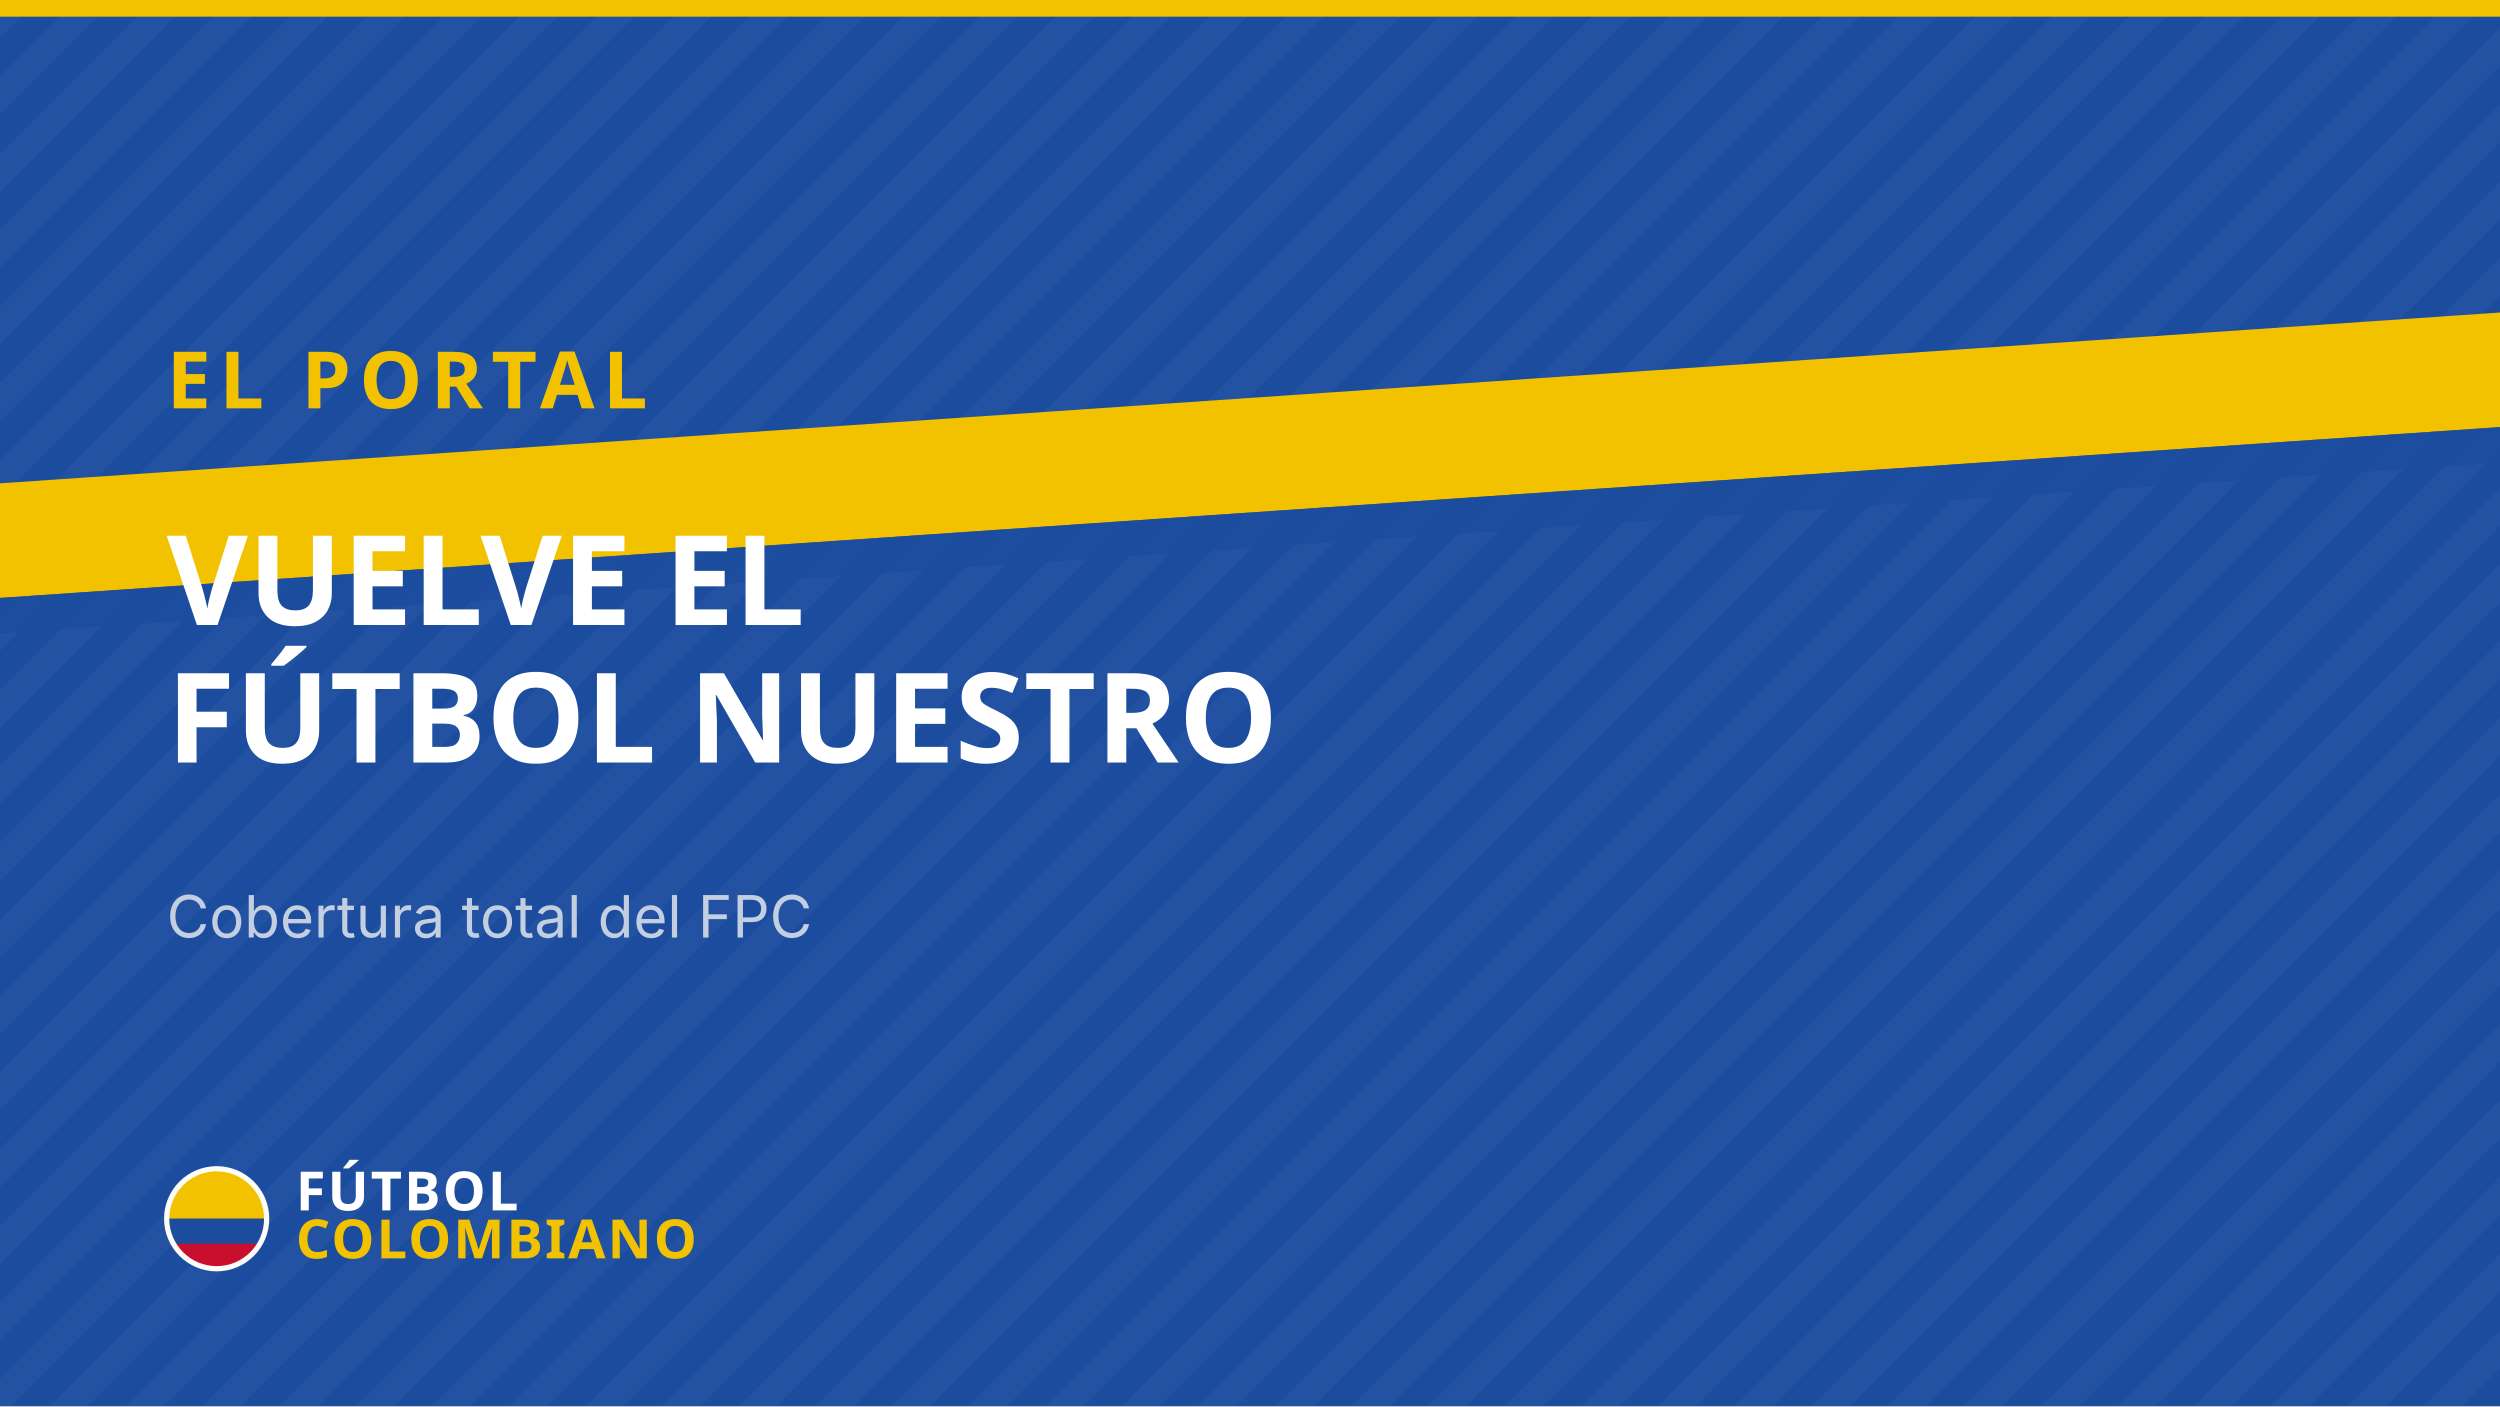
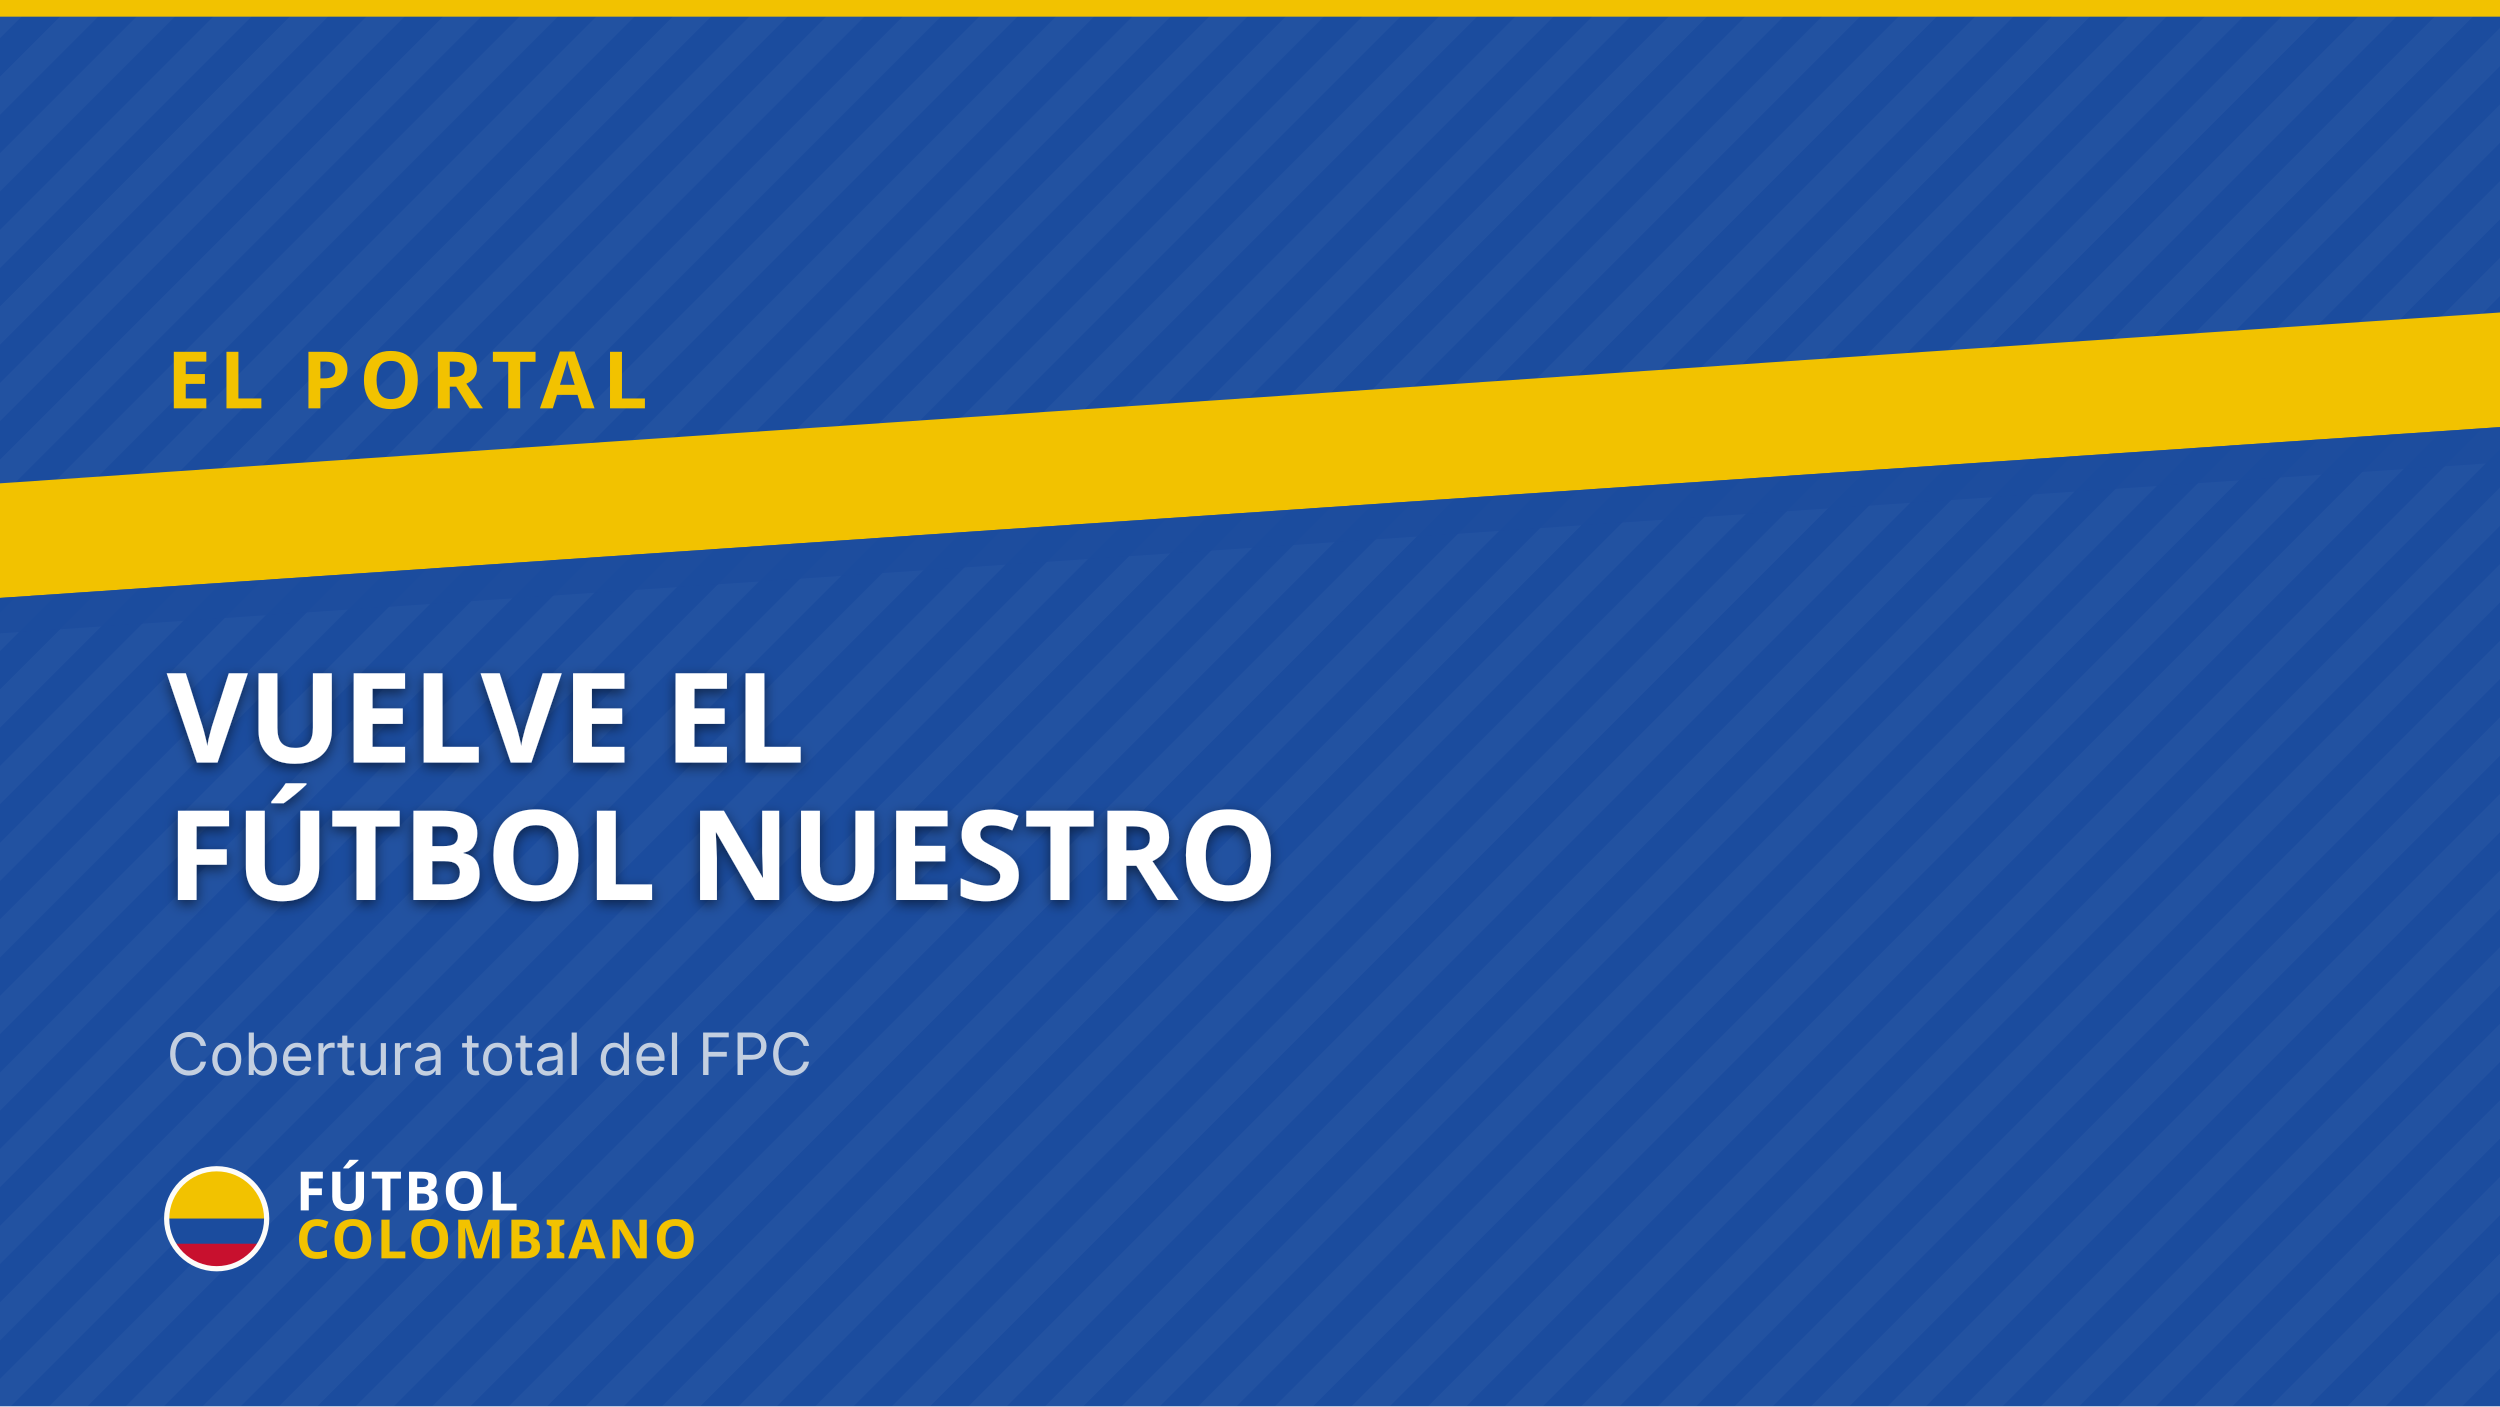
<svg xmlns="http://www.w3.org/2000/svg" viewBox="0 0 1200 675" width="1200" height="675">
  <defs>
+     <filter id="sombraTexto" x="-10%" y="-10%" width="120%" height="130%">
+       <feDropShadow dx="0" dy="2" stdDeviation="3" flood-color="#000000" flood-opacity="0.55" />
+     </filter>
    <pattern id="rayas" width="26" height="26" patternTransform="rotate(45)" patternUnits="userSpaceOnUse">
      <rect width="13" height="26" fill="#FFFFFF" opacity="0.035" />
    </pattern>
    <linearGradient id="fondoBase" x1="0" y1="0" x2="1" y2="1">
      <stop offset="0" stop-color="#12305C" />
      <stop offset="1" stop-color="#08172D" />
    </linearGradient>
  </defs>
  <rect width="1200" height="675" fill="#1B4C9E" />
  <rect width="1200" height="675" fill="url(#rayas)" />
  <polygon points="0,232 1200,150 1200,205 0,287" fill="#F2C200" />
  <polygon points="0,287 1200,205 1200,222 0,304" fill="#1B4C9E" opacity="0.8" />
  <rect width="1200" height="8" fill="#F2C200" />
  <text x="80" y="196" font-family="Barlow Condensed, Oswald, sans-serif" font-size="38" font-weight="700" fill="#F2C200" letter-spacing="4">EL PORTAL</text>
-   <text font-family="Barlow Condensed, Oswald, sans-serif" font-size="60" font-weight="700" fill="#FFFFFF">
-     <tspan x="80" y="300" textLength="297" lengthAdjust="spacingAndGlyphs">VUELVE EL</tspan>
-     <tspan x="80" y="366" textLength="462" lengthAdjust="spacingAndGlyphs">FÚTBOL NUESTRO</tspan>
+   <text font-family="Barlow Condensed, Oswald, sans-serif" font-size="60" font-weight="700" fill="#FFFFFF" filter="url(#sombraTexto)">
+     <tspan x="80" y="366" textLength="297" lengthAdjust="spacingAndGlyphs">VUELVE EL</tspan>
+     <tspan x="80" y="432" textLength="462" lengthAdjust="spacingAndGlyphs">FÚTBOL NUESTRO</tspan>
  </text>
-   <text x="80" y="450" font-family="Inter, system-ui, sans-serif" font-size="28" fill="#C3CFE0">Cobertura total del FPC</text>
+   <text x="80" y="516" font-family="Inter, system-ui, sans-serif" font-size="28" fill="#C3CFE0">Cobertura total del FPC</text>
  <g transform="translate(80,585)">
    <clipPath id="l">
      <circle cx="24" cy="0" r="24" />
    </clipPath>
    <g clip-path="url(#l)">
      <rect x="0" y="-24" width="48" height="24" fill="#F2C200" />
      <rect x="0" y="0" width="48" height="12" fill="#1B4C9E" />
      <rect x="0" y="12" width="48" height="12" fill="#C8102E" />
    </g>
    <circle cx="24" cy="0" r="24" fill="none" stroke="#FDFCF9" stroke-width="2.5" />
    <text x="62" y="-4" font-family="Barlow Condensed, Oswald, sans-serif" font-size="26" font-weight="700" fill="#FFFFFF" letter-spacing="1">FÚTBOL</text>
    <text x="62" y="19" font-family="Barlow Condensed, Oswald, sans-serif" font-size="26" font-weight="700" fill="#F2C200" letter-spacing="1">COLOMBIANO</text>
  </g>
</svg>
